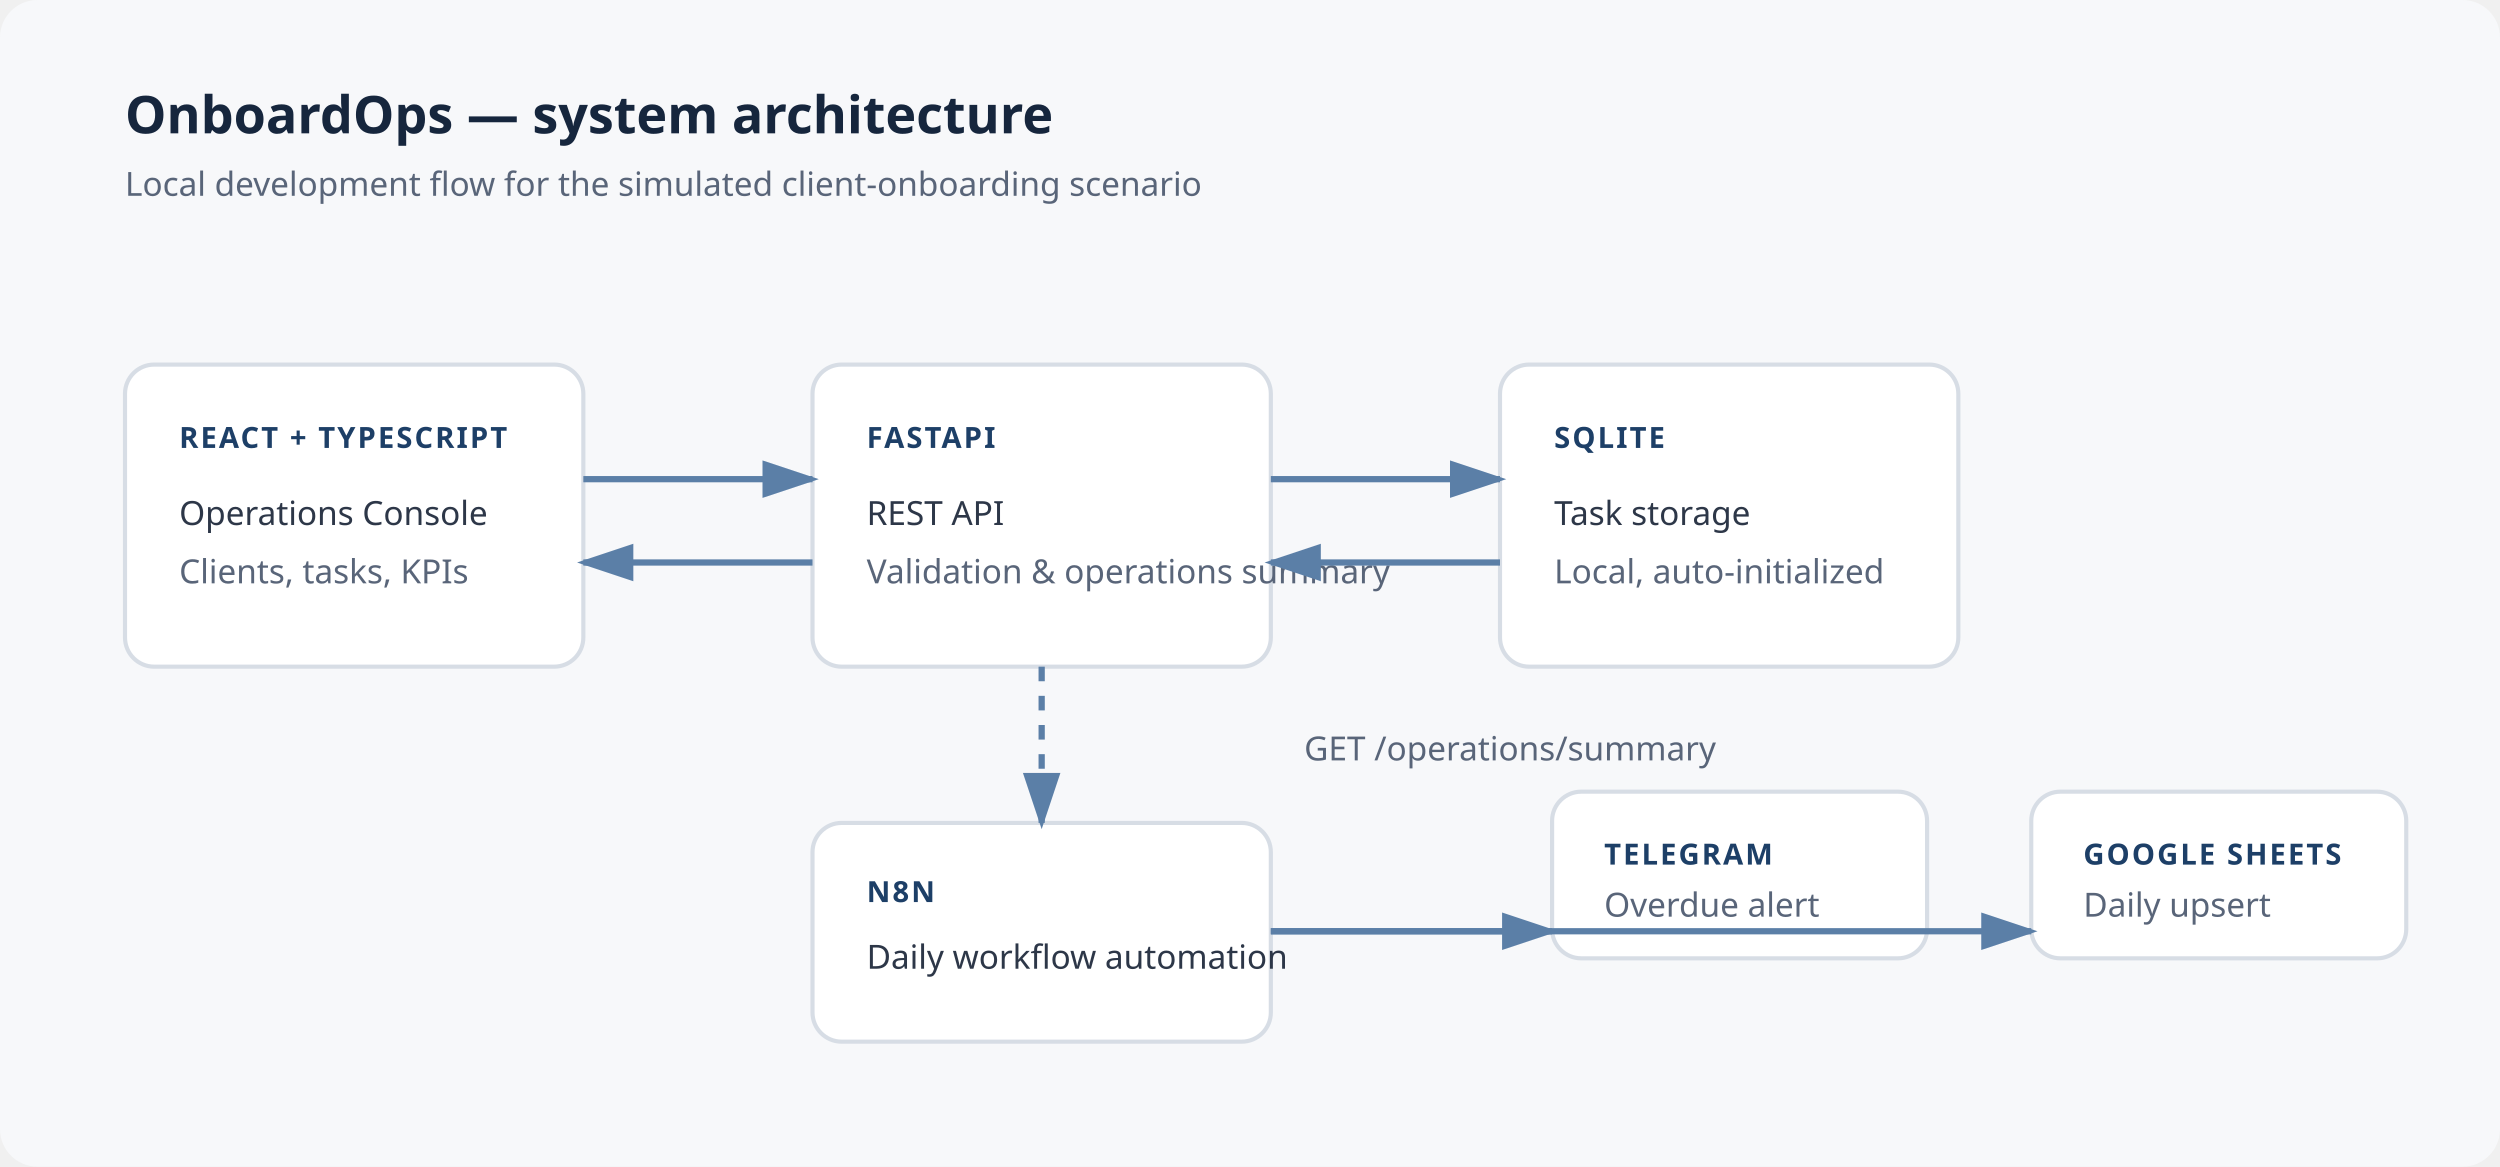
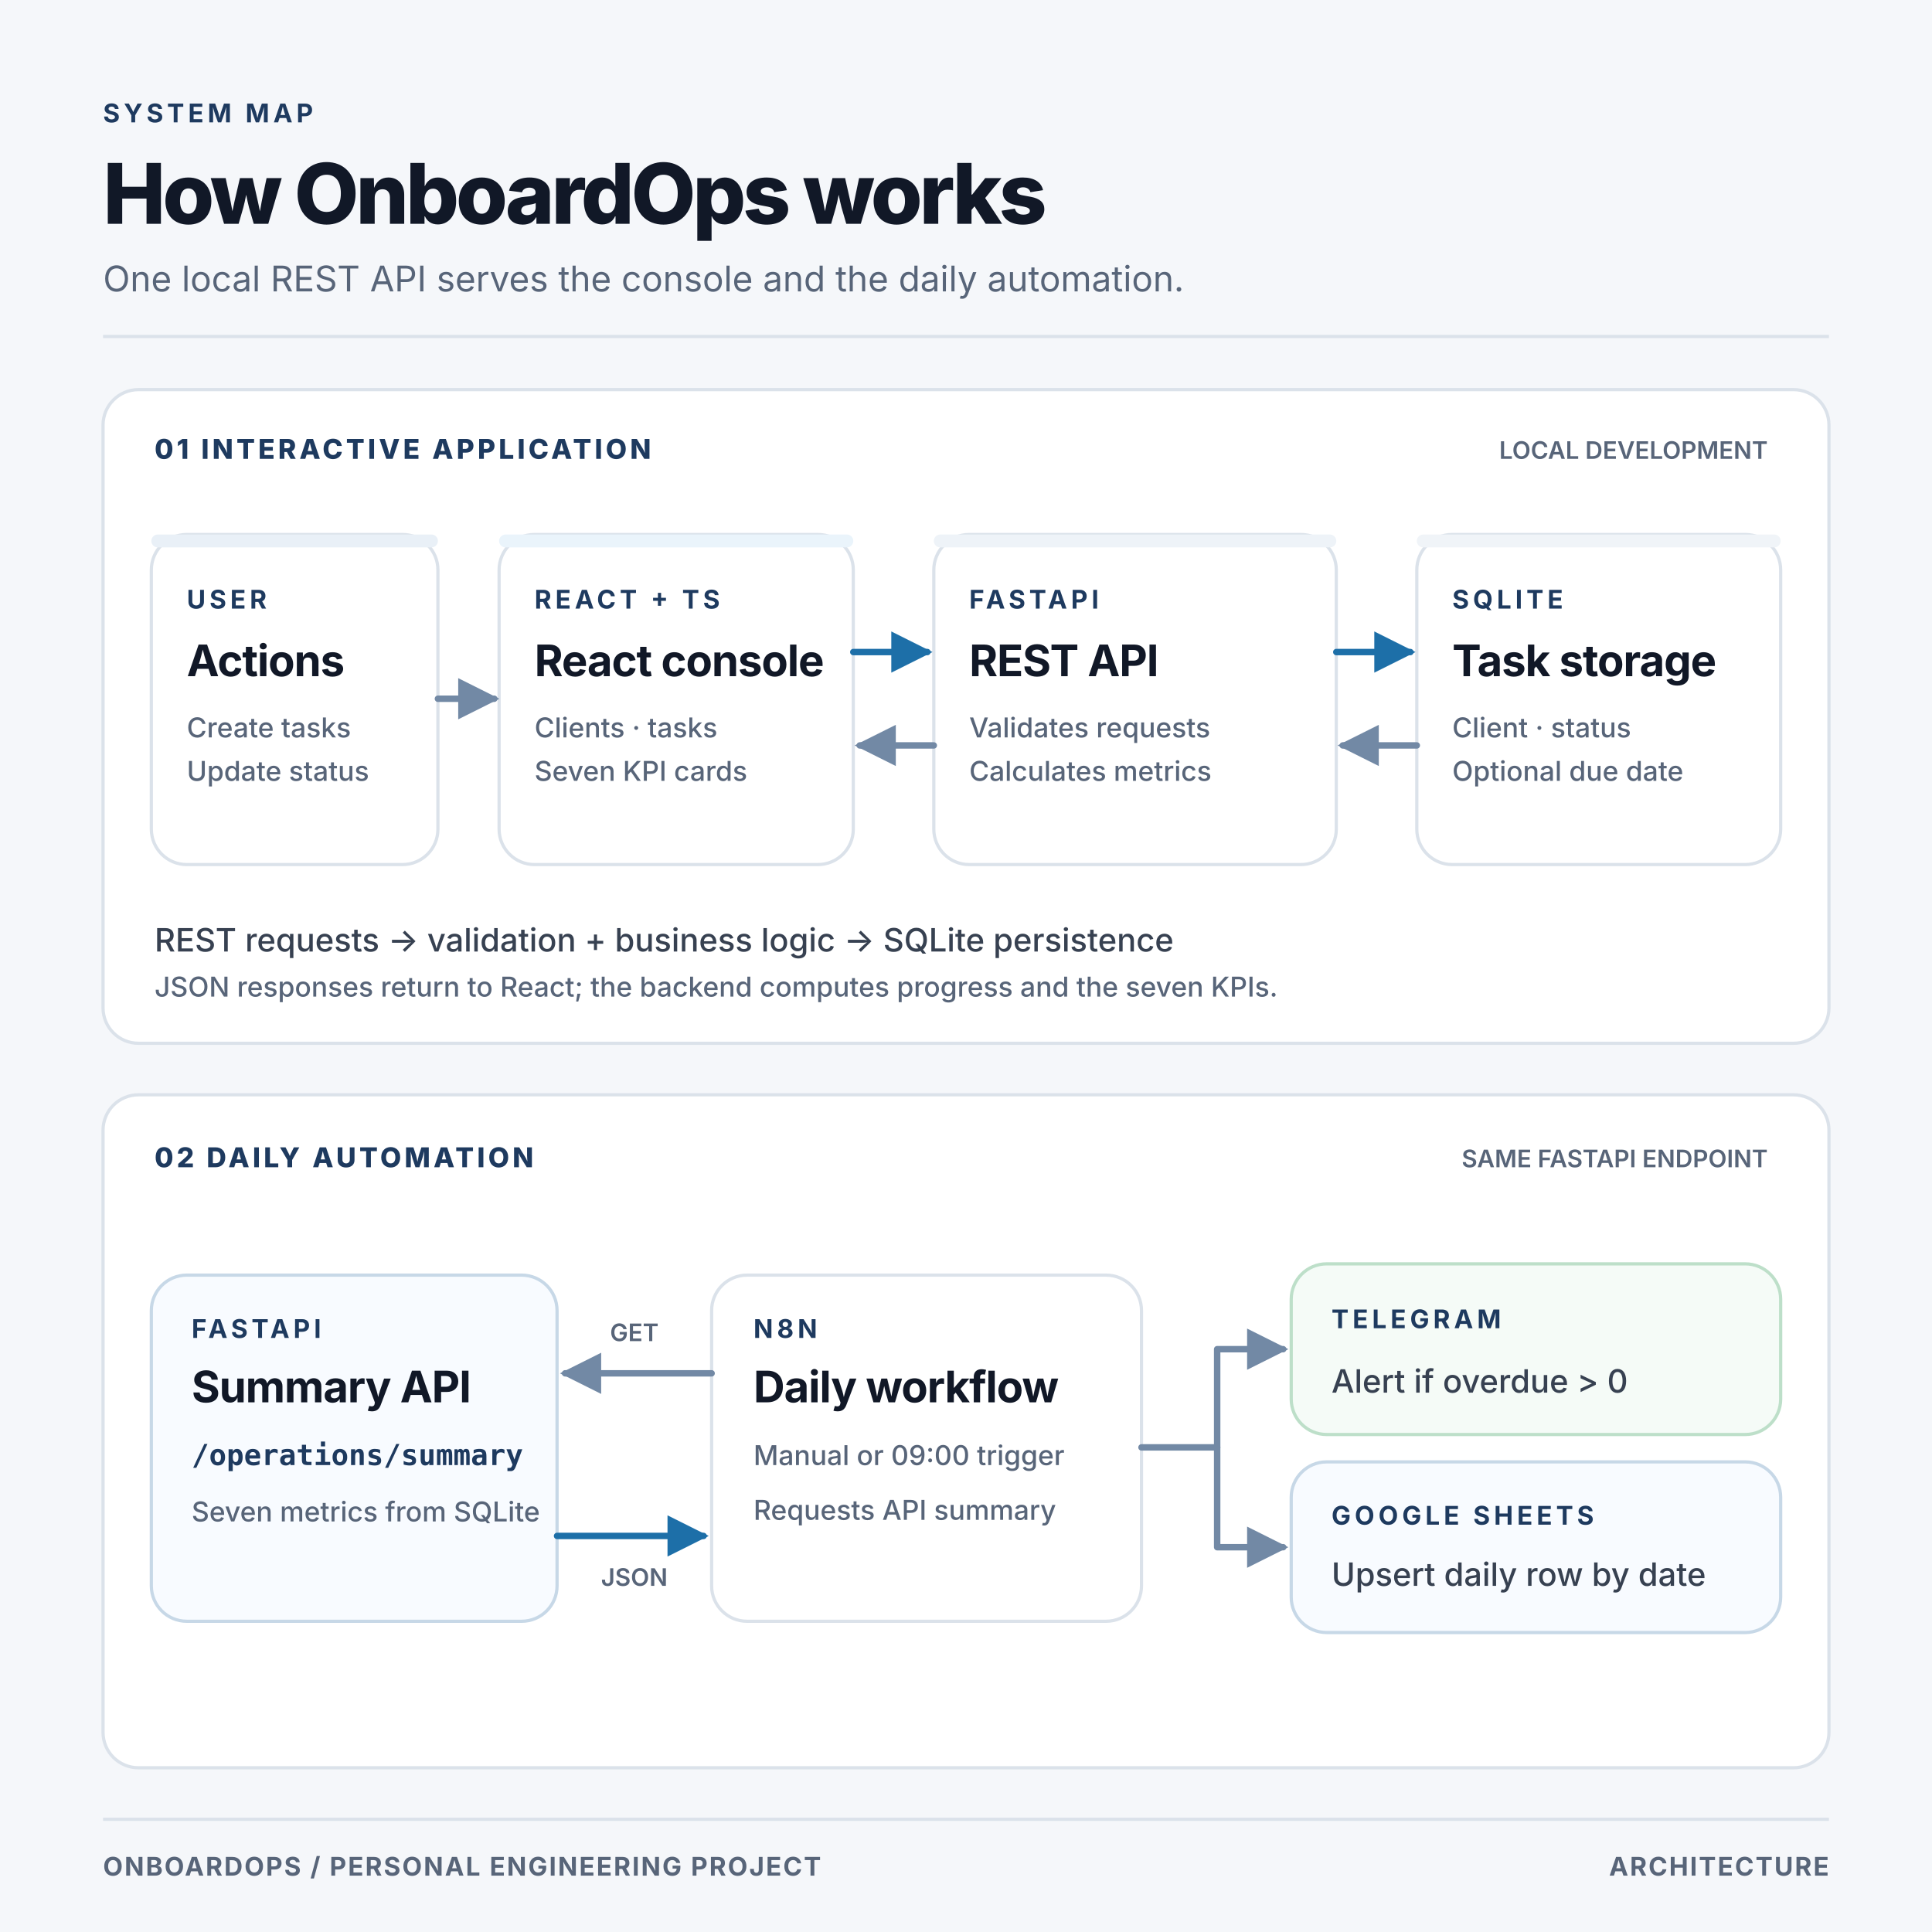
- <svg xmlns="http://www.w3.org/2000/svg" width="1200" height="560" viewBox="0 0 1200 560" role="img" aria-labelledby="title description">
+ <svg xmlns="http://www.w3.org/2000/svg" width="1200" height="1200" viewBox="0 0 1200 1200" role="img" aria-labelledby="svgtitle svgdesc">
  <defs>
    <style>
-       .bg { fill: #f7f8fa; } .card { fill: #ffffff; stroke: #d7dde5; stroke-width: 2; }
-       .title { font: 700 25px system-ui, sans-serif; fill: #16263d; } .sub { font: 500 16px system-ui, sans-serif; fill: #596579; }
-       .label { font: 700 14px system-ui, sans-serif; fill: #1d3f67; letter-spacing: 1px; } .body { font: 500 16px system-ui, sans-serif; fill: #2d3748; }
-       .arrow { stroke: #5b7fa7; stroke-width: 3; fill: none; marker-end: url(#arrow); } .dashed { stroke-dasharray: 7 7; }
-     </style>
-     <marker id="arrow" markerWidth="10" markerHeight="10" refX="8" refY="3" orient="auto">
-       <path d="M0,0 L0,6 L9,3 z" fill="#5b7fa7" />
+  text{font-family:Inter,ui-sans-serif,system-ui,-apple-system,BlinkMacSystemFont,"Segoe UI",sans-serif}
+  .eyebrow{font-size:16px;font-weight:750;letter-spacing:2.4px;fill:#1e3a5f}
+  .title{font-size:52px;font-weight:760;letter-spacing:-2px;fill:#111827}
+  .subtitle{font-size:22px;font-weight:440;fill:#586579}
+  .section{font-size:17px;font-weight:760;letter-spacing:2px;fill:#1e3a5f}
+  .card-title{font-size:27px;font-weight:740;letter-spacing:-.5px;fill:#111827}
+  .body{font-size:20px;font-weight:450;fill:#374151}
+  .small{font-size:17px;font-weight:480;fill:#586579}
+  .tiny{font-size:15px;font-weight:600;fill:#586579}
+  .foot{font-size:16px;font-weight:650;fill:#586579;letter-spacing:1px}
+  .mono{font-family:ui-monospace,SFMono-Regular,Menlo,monospace;font-size:18px;font-weight:650;fill:#1e3a5f}
+  .big{font-size:36px;font-weight:770;letter-spacing:-1px;fill:#111827}
+  .line{stroke:#7289a5;stroke-width:4;fill:none;stroke-linecap:round;stroke-linejoin:round}
+  .blue-line{stroke:#1d6fa8;stroke-width:4;fill:none;stroke-linecap:round;stroke-linejoin:round}
+  .green-line{stroke:#16854b;stroke-width:4;fill:none;stroke-linecap:round;stroke-linejoin:round}
+  </style>
+     <marker id="arrow" viewBox="0 0 10 10" refX="8" refY="5" markerWidth="8" markerHeight="8" orient="auto-start-reverse">
+       <path d="M1 1 L9 5 L1 9 Z" fill="#7289a5" />
+     </marker>
+     <marker id="blue-arrow" viewBox="0 0 10 10" refX="8" refY="5" markerWidth="8" markerHeight="8" orient="auto-start-reverse">
+       <path d="M1 1 L9 5 L1 9 Z" fill="#1d6fa8" />
+     </marker>
+     <marker id="green-arrow" viewBox="0 0 10 10" refX="8" refY="5" markerWidth="8" markerHeight="8" orient="auto-start-reverse">
+       <path d="M1 1 L9 5 L1 9 Z" fill="#16854b" />
    </marker>
  </defs>
-   <rect class="bg" width="1200" height="560" rx="18" />
-   <text class="title" x="60" y="64">OnboardOps — system architecture</text>
-   <text class="sub" x="60" y="94">Local development flow for the simulated client-onboarding scenario</text>
-   <rect class="card" x="60" y="175" width="220" height="145" rx="14" />
-   <text class="label" x="86" y="215">REACT + TYPESCRIPT</text>
-   <text class="body" x="86" y="252">Operations Console</text>
-   <text class="sub" x="86" y="280">Clients, tasks, KPIs</text>
-   <rect class="card" x="390" y="175" width="220" height="145" rx="14" />
-   <text class="label" x="416" y="215">FASTAPI</text>
-   <text class="body" x="416" y="252">REST API</text>
-   <text class="sub" x="416" y="280">Validation &amp; operations summary</text>
-   <rect class="card" x="720" y="175" width="220" height="145" rx="14" />
-   <text class="label" x="746" y="215">SQLITE</text>
-   <text class="body" x="746" y="252">Task storage</text>
-   <text class="sub" x="746" y="280">Local, auto-initialized</text>
-   <path class="arrow" d="M280 230 H390" />
-   <path class="arrow" d="M390 270 H280" />
-   <path class="arrow" d="M610 230 H720" />
-   <path class="arrow" d="M720 270 H610" />
-   <rect class="card" x="390" y="395" width="220" height="105" rx="14" />
-   <text class="label" x="416" y="433">N8N</text>
-   <text class="body" x="416" y="465">Daily workflow automation</text>
-   <rect class="card" x="745" y="380" width="180" height="80" rx="14" />
-   <text class="label" x="770" y="415">TELEGRAM</text>
-   <text class="sub" x="770" y="440">Overdue alert</text>
-   <rect class="card" x="975" y="380" width="180" height="80" rx="14" />
-   <text class="label" x="1000" y="415">GOOGLE SHEETS</text>
-   <text class="sub" x="1000" y="440">Daily upsert</text>
-   <path class="arrow dashed" d="M500 320 V395" />
-   <path class="arrow" d="M610 447 H745" />
-   <path class="arrow" d="M610 447 H975" />
-   <text class="sub" x="626" y="365">GET /operations/summary</text>
+   <rect width="1200" height="1200" fill="#f5f7fa" />
+   <text class="eyebrow" x="64" y="76">SYSTEM MAP</text>
+   <text class="title" x="64" y="139">How OnboardOps works</text>
+   <text class="subtitle" x="64" y="181">One local REST API serves the console and the daily automation.</text>
+   <path d="M64 209 H1136" stroke="#dbe2ea" stroke-width="2" />
+   <rect x="64" y="242" width="1072" height="406" rx="22" fill="#ffffff" stroke="#dbe2ea" stroke-width="2" />
+   <text class="section" x="96" y="285">01  INTERACTIVE APPLICATION</text>
+   <text class="tiny" x="1098" y="285" text-anchor="end">LOCAL DEVELOPMENT</text>
+   <rect x="94" y="332" width="178" height="205" rx="22" fill="#ffffff" stroke="#dbe2ea" stroke-width="2" />
+   <rect x="94" y="332" width="178" height="8" rx="4" fill="#e9f0f7" stroke="#e9f0f7" stroke-width="0" />
+   <text class="eyebrow" x="116" y="378">USER</text>
+   <text class="card-title" x="116" y="420">Actions</text>
+   <text class="small" x="116" y="458">Create tasks</text>
+   <text class="small" x="116" y="485">Update status</text>
+   <rect x="310" y="332" width="220" height="205" rx="22" fill="#ffffff" stroke="#dbe2ea" stroke-width="2" />
+   <rect x="310" y="332" width="220" height="8" rx="4" fill="#eaf4fb" stroke="#eaf4fb" stroke-width="0" />
+   <text class="eyebrow" x="332" y="378">REACT + TS</text>
+   <text class="card-title" x="332" y="420">React console</text>
+   <text class="small" x="332" y="458">Clients · tasks</text>
+   <text class="small" x="332" y="485">Seven KPI cards</text>
+   <rect x="580" y="332" width="250" height="205" rx="22" fill="#ffffff" stroke="#dbe2ea" stroke-width="2" />
+   <rect x="580" y="332" width="250" height="8" rx="4" fill="#eef3f8" stroke="#eef3f8" stroke-width="0" />
+   <text class="eyebrow" x="602" y="378">FASTAPI</text>
+   <text class="card-title" x="602" y="420">REST API</text>
+   <text class="small" x="602" y="458">Validates requests</text>
+   <text class="small" x="602" y="485">Calculates metrics</text>
+   <rect x="880" y="332" width="226" height="205" rx="22" fill="#ffffff" stroke="#dbe2ea" stroke-width="2" />
+   <rect x="880" y="332" width="226" height="8" rx="4" fill="#f0f4f8" stroke="#f0f4f8" stroke-width="0" />
+   <text class="eyebrow" x="902" y="378">SQLITE</text>
+   <text class="card-title" x="902" y="420">Task storage</text>
+   <text class="small" x="902" y="458">Client · status</text>
+   <text class="small" x="902" y="485">Optional due date</text>
+   <path class="line" d="M272 434 H307" marker-end="url(#arrow)" />
+   <path class="blue-line" d="M530 405 H576" marker-end="url(#blue-arrow)" />
+   <path class="line" d="M580 463 H534" marker-end="url(#arrow)" />
+   <path class="blue-line" d="M830 405 H876" marker-end="url(#blue-arrow)" />
+   <path class="line" d="M880 463 H834" marker-end="url(#arrow)" />
+   <text class="body" x="96" y="591">REST requests →   validation + business logic →   SQLite persistence</text>
+   <text class="small" x="96" y="619">JSON responses return to React; the backend computes progress and the seven KPIs.</text>
+   <rect x="64" y="680" width="1072" height="418" rx="22" fill="#ffffff" stroke="#dbe2ea" stroke-width="2" />
+   <text class="section" x="96" y="725">02  DAILY AUTOMATION</text>
+   <text class="tiny" x="1098" y="725" text-anchor="end">SAME FASTAPI ENDPOINT</text>
+   <rect x="94" y="792" width="252" height="215" rx="22" fill="#f8fbff" stroke="#c7d8e7" stroke-width="2" />
+   <rect x="442" y="792" width="267" height="215" rx="22" fill="#ffffff" stroke="#dbe2ea" stroke-width="2" />
+   <rect x="802" y="785" width="304" height="106" rx="22" fill="#f5fbf7" stroke="#bddfc9" stroke-width="2" />
+   <rect x="802" y="908" width="304" height="106" rx="22" fill="#f8fbff" stroke="#c7d8e7" stroke-width="2" />
+   <text class="eyebrow" x="119" y="831">FASTAPI</text>
+   <text class="card-title" x="119" y="871">Summary API</text>
+   <text class="mono" x="119" y="910">/operations/summary</text>
+   <text class="small" x="119" y="945">Seven metrics from SQLite</text>
+   <text class="eyebrow" x="468" y="831">N8N</text>
+   <text class="card-title" x="468" y="871">Daily workflow</text>
+   <text class="small" x="468" y="910">Manual or 09:00 trigger</text>
+   <text class="small" x="468" y="944">Requests API summary</text>
+   <text class="eyebrow" x="827" y="825">TELEGRAM</text>
+   <text class="body" x="827" y="865">Alert if overdue &gt; 0</text>
+   <text class="eyebrow" x="827" y="947">GOOGLE SHEETS</text>
+   <text class="body" x="827" y="985">Upsert daily row by date</text>
+   <path class="line" d="M442 853 H351" marker-end="url(#arrow)" />
+   <path class="blue-line" d="M346 954 H437" marker-end="url(#blue-arrow)" />
+   <text class="tiny" x="394" y="833" text-anchor="middle">GET</text>
+   <text class="tiny" x="394" y="985" text-anchor="middle">JSON</text>
+   <path class="line" d="M709 899 H756 V838 H797" marker-end="url(#arrow)" />
+   <path class="line" d="M756 899 V961 H797" marker-end="url(#arrow)" />
+   <path d="M64 1130 H1136" stroke="#dbe2ea" stroke-width="2" />
+   <text class="foot" x="64" y="1165">ONBOARDOPS  /  PERSONAL ENGINEERING PROJECT</text>
+   <text class="foot" x="1136" y="1165" text-anchor="end">ARCHITECTURE</text>
</svg>
